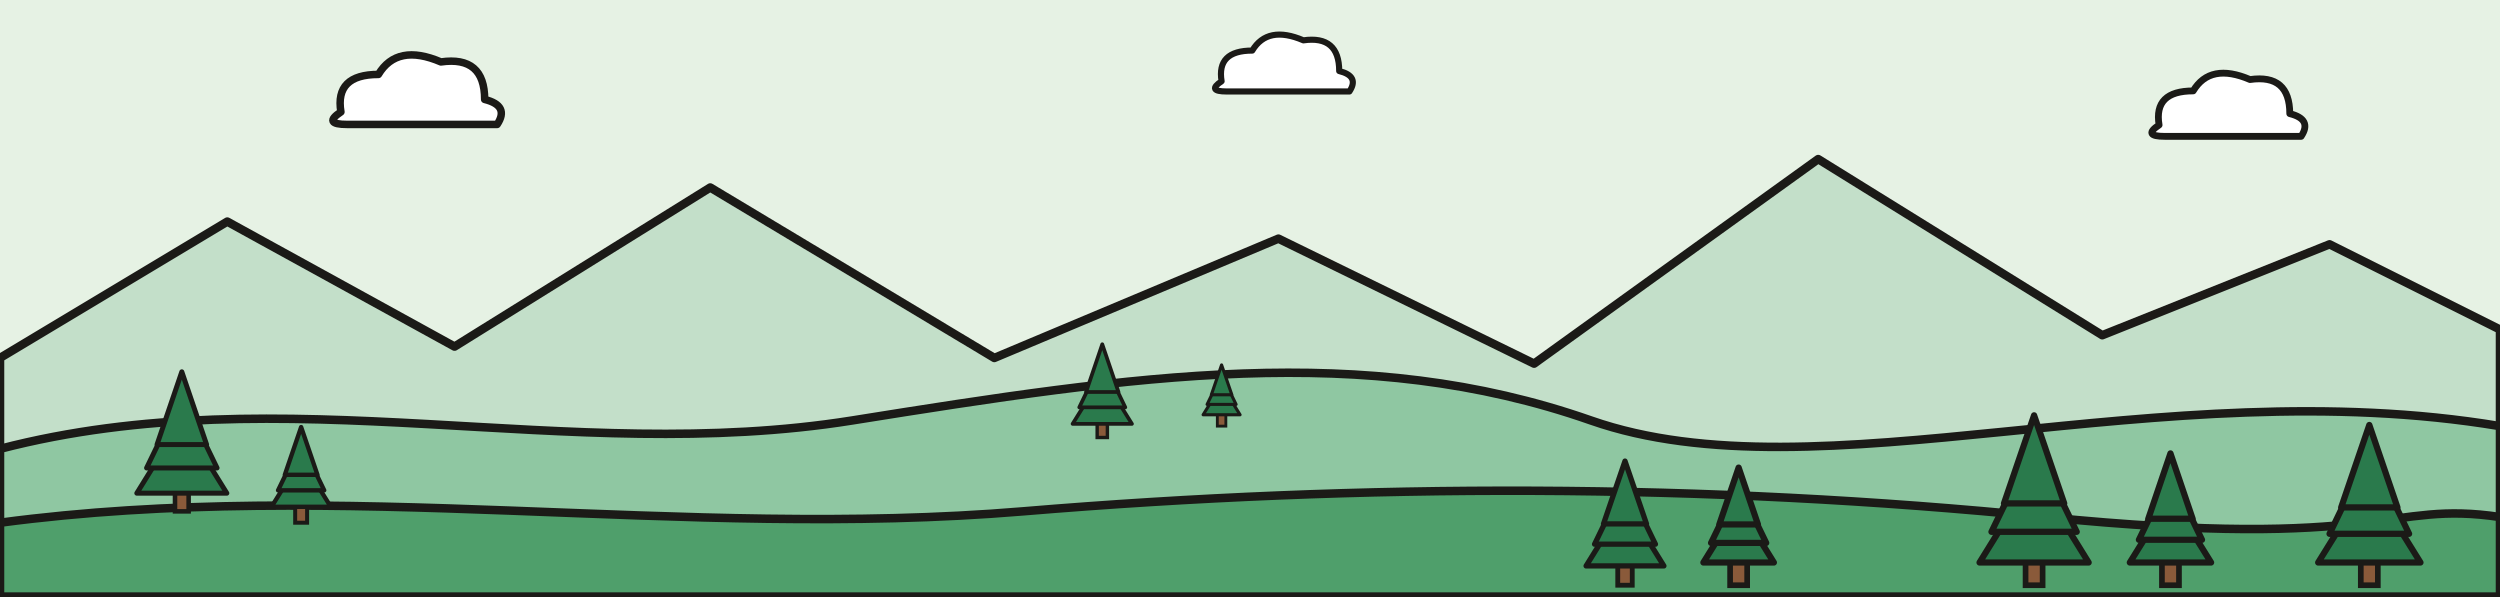
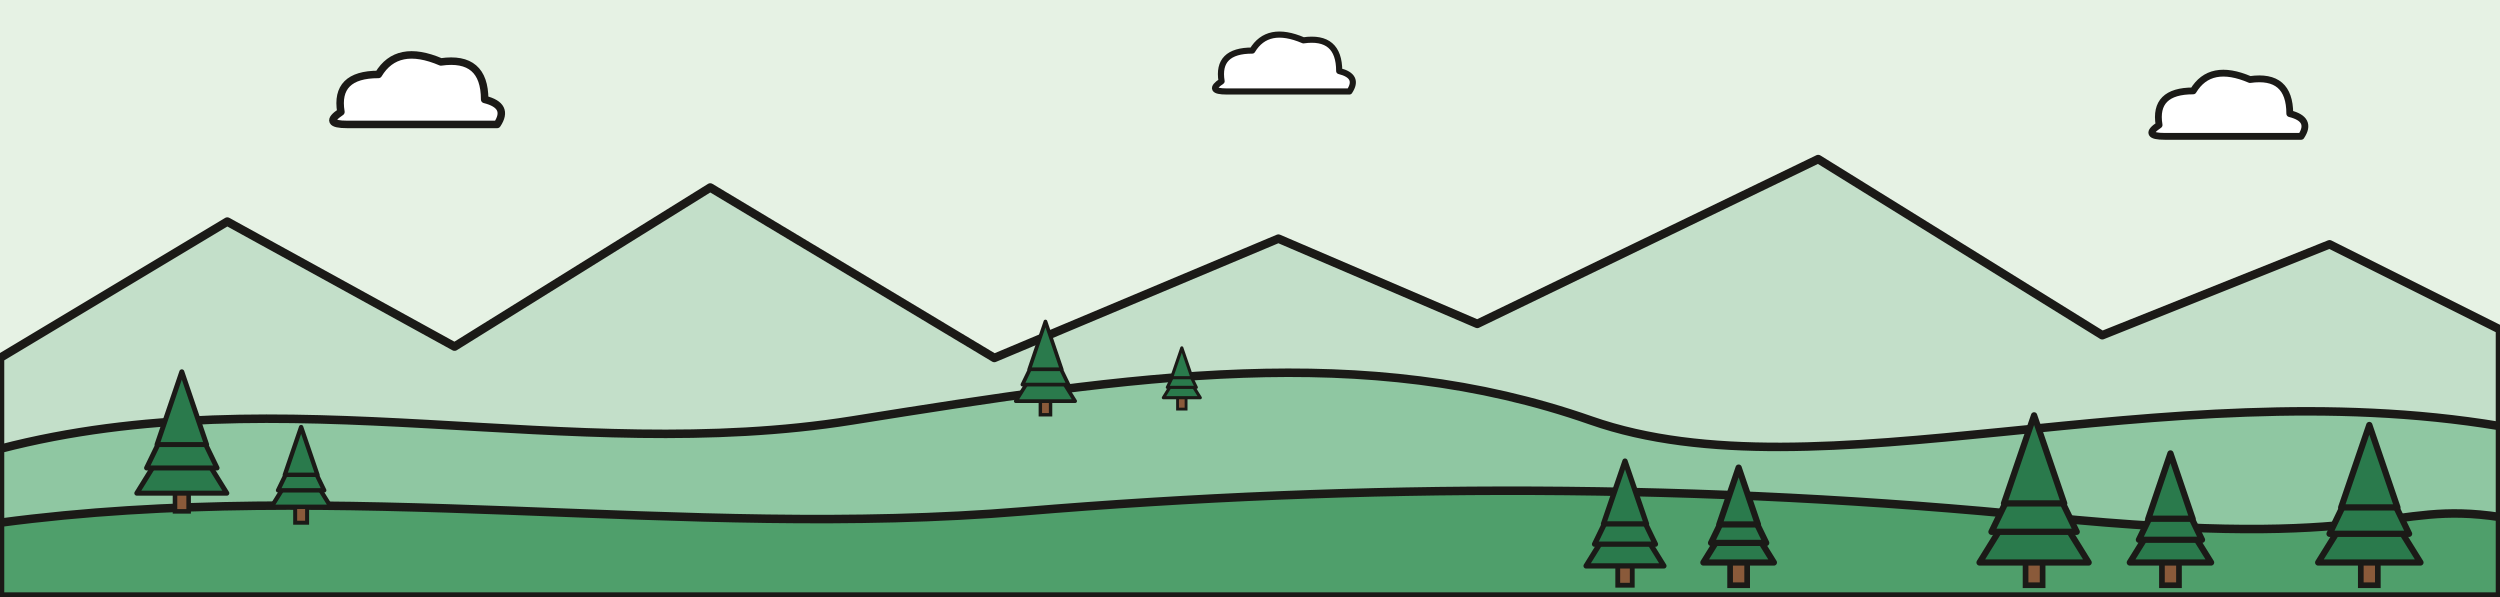
<svg xmlns="http://www.w3.org/2000/svg" viewBox="0 0 880 210">
  <rect width="880" height="210" fill="#e6f2e4" />
  <g transform="translate(120 24) scale(1.1)" fill="#ffffff" stroke="#1b1a17" stroke-width="2.4">
    <path d="M0 14 q-2 -12 12 -12 q6 -10 20 -4 q14 -2 14 12 q8 2 4 8 h-48 q-8 0 -2 -4z" stroke-linejoin="round" />
  </g>
  <g transform="translate(430 16) scale(0.9)" fill="#ffffff" stroke="#1b1a17" stroke-width="2.4">
    <path d="M0 14 q-2 -12 12 -12 q6 -10 20 -4 q14 -2 14 12 q8 2 4 8 h-48 q-8 0 -2 -4z" stroke-linejoin="round" />
  </g>
  <g transform="translate(760 30) scale(1)" fill="#ffffff" stroke="#1b1a17" stroke-width="2.4">
    <path d="M0 14 q-2 -12 12 -12 q6 -10 20 -4 q14 -2 14 12 q8 2 4 8 h-48 q-8 0 -2 -4z" stroke-linejoin="round" />
  </g>
-   <polygon points="0,210 0,126 80,78 160,122 250,66 350,126 450,84 540,128 640,56 740,118 820,86 880,116 880,210" fill="#c3dfc9" stroke="#1b1a17" stroke-width="3" stroke-linejoin="round" />
+   <polygon points="0,210 0,126 80,78 160,122 250,66 350,126 450,84 520,114 640,56 740,118 820,86 880,116 880,210" fill="#c3dfc9" stroke="#1b1a17" stroke-width="3" stroke-linejoin="round" />
  <path d="M0 210 V158 C100 132 200 164 300 148 S480 120 560 148 S760 130 880 150 V210 Z" fill="#8fc7a2" stroke="#1b1a17" stroke-width="3" stroke-linejoin="round" />
  <path d="M0 210 V184 C120 168 240 190 360 180 S600 170 720 182 S840 176 880 182 V210 Z" fill="#4f9f6b" stroke="#1b1a17" stroke-width="3" stroke-linejoin="round" />
  <g transform="translate(64.0 180) scale(0.8) translate(-64.0 -206)">
    <rect x="61" y="197" width="6" height="9" fill="#8a5a3a" stroke="#1b1a17" stroke-width="2" />
    <polygon points="44.2,198.0 64.0,166.0 83.8,198.0" fill="#2a7a4c" stroke="#1b1a17" stroke-width="2.2" stroke-linejoin="round" />
    <polygon points="48.5,186.9 64.0,154.9 79.5,186.9" fill="#2a7a4c" stroke="#1b1a17" stroke-width="2.2" stroke-linejoin="round" />
    <polygon points="53.1,176.6 64.0,144.6 74.9,176.6" fill="#2a7a4c" stroke="#1b1a17" stroke-width="2.2" stroke-linejoin="round" />
  </g>
  <g transform="translate(106.0 184) scale(0.7) translate(-106.0 -206)">
    <rect x="103" y="197" width="6" height="9" fill="#8a5a3a" stroke="#1b1a17" stroke-width="2" />
    <polygon points="91.1,198.0 106.0,174.0 120.9,198.0" fill="#2a7a4c" stroke="#1b1a17" stroke-width="2.2" stroke-linejoin="round" />
    <polygon points="94.4,189.7 106.0,165.7 117.6,189.7" fill="#2a7a4c" stroke="#1b1a17" stroke-width="2.2" stroke-linejoin="round" />
    <polygon points="97.8,181.9 106.0,157.9 114.2,181.9" fill="#2a7a4c" stroke="#1b1a17" stroke-width="2.2" stroke-linejoin="round" />
  </g>
-   <g transform="translate(388.0 154) scale(0.6) translate(-388.0 -206)">
+   <g transform="translate(368.0 146) scale(0.6) translate(-388.0 -206)">
    <rect x="385" y="197" width="6" height="9" fill="#8a5a3a" stroke="#1b1a17" stroke-width="2" />
    <polygon points="370.6,198.0 388.0,170.0 405.4,198.0" fill="#2a7a4c" stroke="#1b1a17" stroke-width="2.2" stroke-linejoin="round" />
    <polygon points="374.5,188.3 388.0,160.3 401.5,188.3" fill="#2a7a4c" stroke="#1b1a17" stroke-width="2.2" stroke-linejoin="round" />
    <polygon points="378.5,179.3 388.0,151.3 397.5,179.3" fill="#2a7a4c" stroke="#1b1a17" stroke-width="2.2" stroke-linejoin="round" />
  </g>
-   <g transform="translate(430.0 150) scale(0.5) translate(-430.0 -206)">
+   <g transform="translate(416.0 144) scale(0.5) translate(-430.0 -206)">
    <rect x="427" y="197" width="6" height="9" fill="#8a5a3a" stroke="#1b1a17" stroke-width="2" />
    <polygon points="417.0,198.0 430.0,177.0 443.0,198.0" fill="#2a7a4c" stroke="#1b1a17" stroke-width="2.2" stroke-linejoin="round" />
    <polygon points="419.8,190.7 430.0,169.7 440.2,190.7" fill="#2a7a4c" stroke="#1b1a17" stroke-width="2.2" stroke-linejoin="round" />
    <polygon points="422.8,183.9 430.0,162.9 437.2,183.9" fill="#2a7a4c" stroke="#1b1a17" stroke-width="2.2" stroke-linejoin="round" />
  </g>
  <g transform="translate(572.0 206) scale(0.85) translate(-572.0 -206)">
    <rect x="569" y="197" width="6" height="9" fill="#8a5a3a" stroke="#1b1a17" stroke-width="2" />
    <polygon points="555.9,198.0 572.0,172.0 588.1,198.0" fill="#2a7a4c" stroke="#1b1a17" stroke-width="2.2" stroke-linejoin="round" />
    <polygon points="559.4,189.0 572.0,163.0 584.6,189.0" fill="#2a7a4c" stroke="#1b1a17" stroke-width="2.2" stroke-linejoin="round" />
    <polygon points="563.1,180.6 572.0,154.6 580.9,180.6" fill="#2a7a4c" stroke="#1b1a17" stroke-width="2.2" stroke-linejoin="round" />
  </g>
  <rect x="609" y="197" width="6" height="9" fill="#8a5a3a" stroke="#1b1a17" stroke-width="2" />
  <polygon points="599.6,198.0 612.0,178.0 624.4,198.0" fill="#2a7a4c" stroke="#1b1a17" stroke-width="2.2" stroke-linejoin="round" />
  <polygon points="602.3,191.1 612.0,171.1 621.7,191.1" fill="#2a7a4c" stroke="#1b1a17" stroke-width="2.2" stroke-linejoin="round" />
  <polygon points="605.2,184.6 612.0,164.6 618.8,184.6" fill="#2a7a4c" stroke="#1b1a17" stroke-width="2.2" stroke-linejoin="round" />
  <rect x="713" y="197" width="6" height="9" fill="#8a5a3a" stroke="#1b1a17" stroke-width="2" />
  <polygon points="696.8,198.0 716.0,167.0 735.2,198.0" fill="#2a7a4c" stroke="#1b1a17" stroke-width="2.2" stroke-linejoin="round" />
  <polygon points="701.0,187.2 716.0,156.2 731.0,187.2" fill="#2a7a4c" stroke="#1b1a17" stroke-width="2.2" stroke-linejoin="round" />
  <polygon points="705.4,177.2 716.0,146.2 726.6,177.2" fill="#2a7a4c" stroke="#1b1a17" stroke-width="2.2" stroke-linejoin="round" />
  <rect x="761" y="197" width="6" height="9" fill="#8a5a3a" stroke="#1b1a17" stroke-width="2" />
  <polygon points="749.7,198.0 764.0,175.0 778.3,198.0" fill="#2a7a4c" stroke="#1b1a17" stroke-width="2.2" stroke-linejoin="round" />
  <polygon points="752.9,190.0 764.0,167.0 775.1,190.0" fill="#2a7a4c" stroke="#1b1a17" stroke-width="2.2" stroke-linejoin="round" />
  <polygon points="756.2,182.6 764.0,159.6 771.8,182.6" fill="#2a7a4c" stroke="#1b1a17" stroke-width="2.2" stroke-linejoin="round" />
  <rect x="831" y="197" width="6" height="9" fill="#8a5a3a" stroke="#1b1a17" stroke-width="2" />
  <polygon points="816.0,198.0 834.0,169.0 852.0,198.0" fill="#2a7a4c" stroke="#1b1a17" stroke-width="2.2" stroke-linejoin="round" />
  <polygon points="820.0,187.9 834.0,158.9 848.0,187.9" fill="#2a7a4c" stroke="#1b1a17" stroke-width="2.2" stroke-linejoin="round" />
  <polygon points="824.1,178.6 834.0,149.6 843.9,178.6" fill="#2a7a4c" stroke="#1b1a17" stroke-width="2.2" stroke-linejoin="round" />
</svg>
